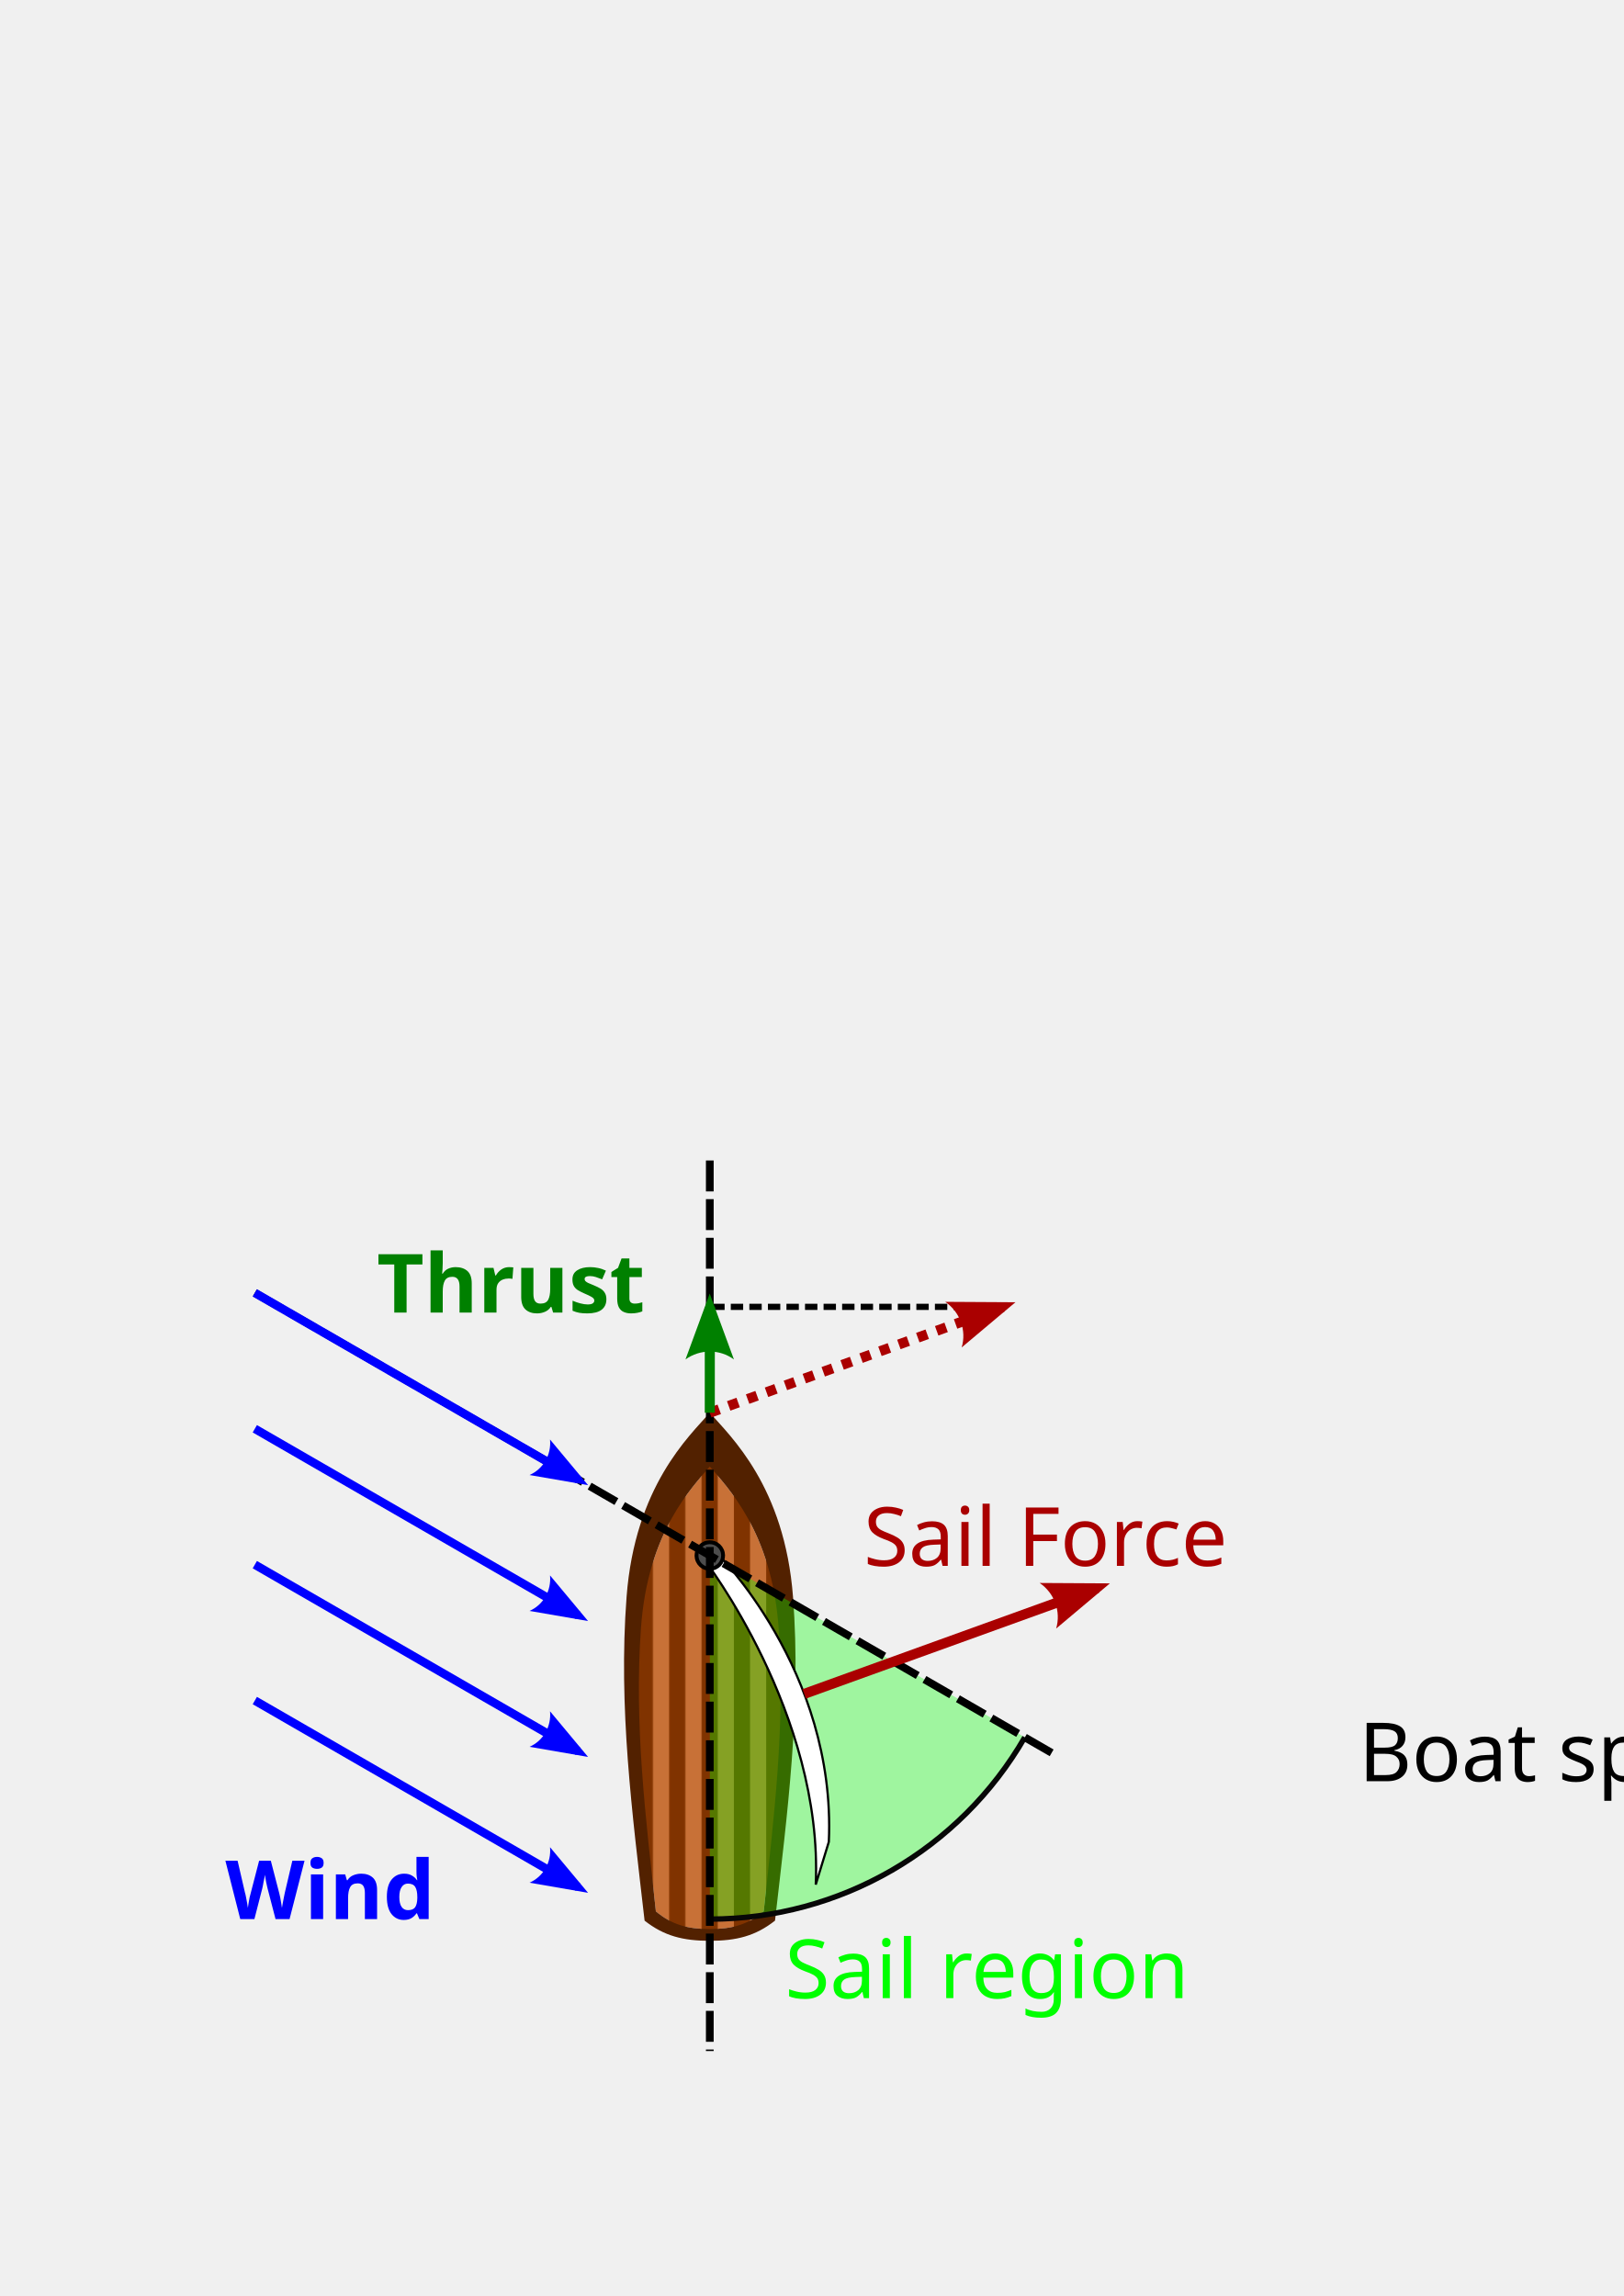
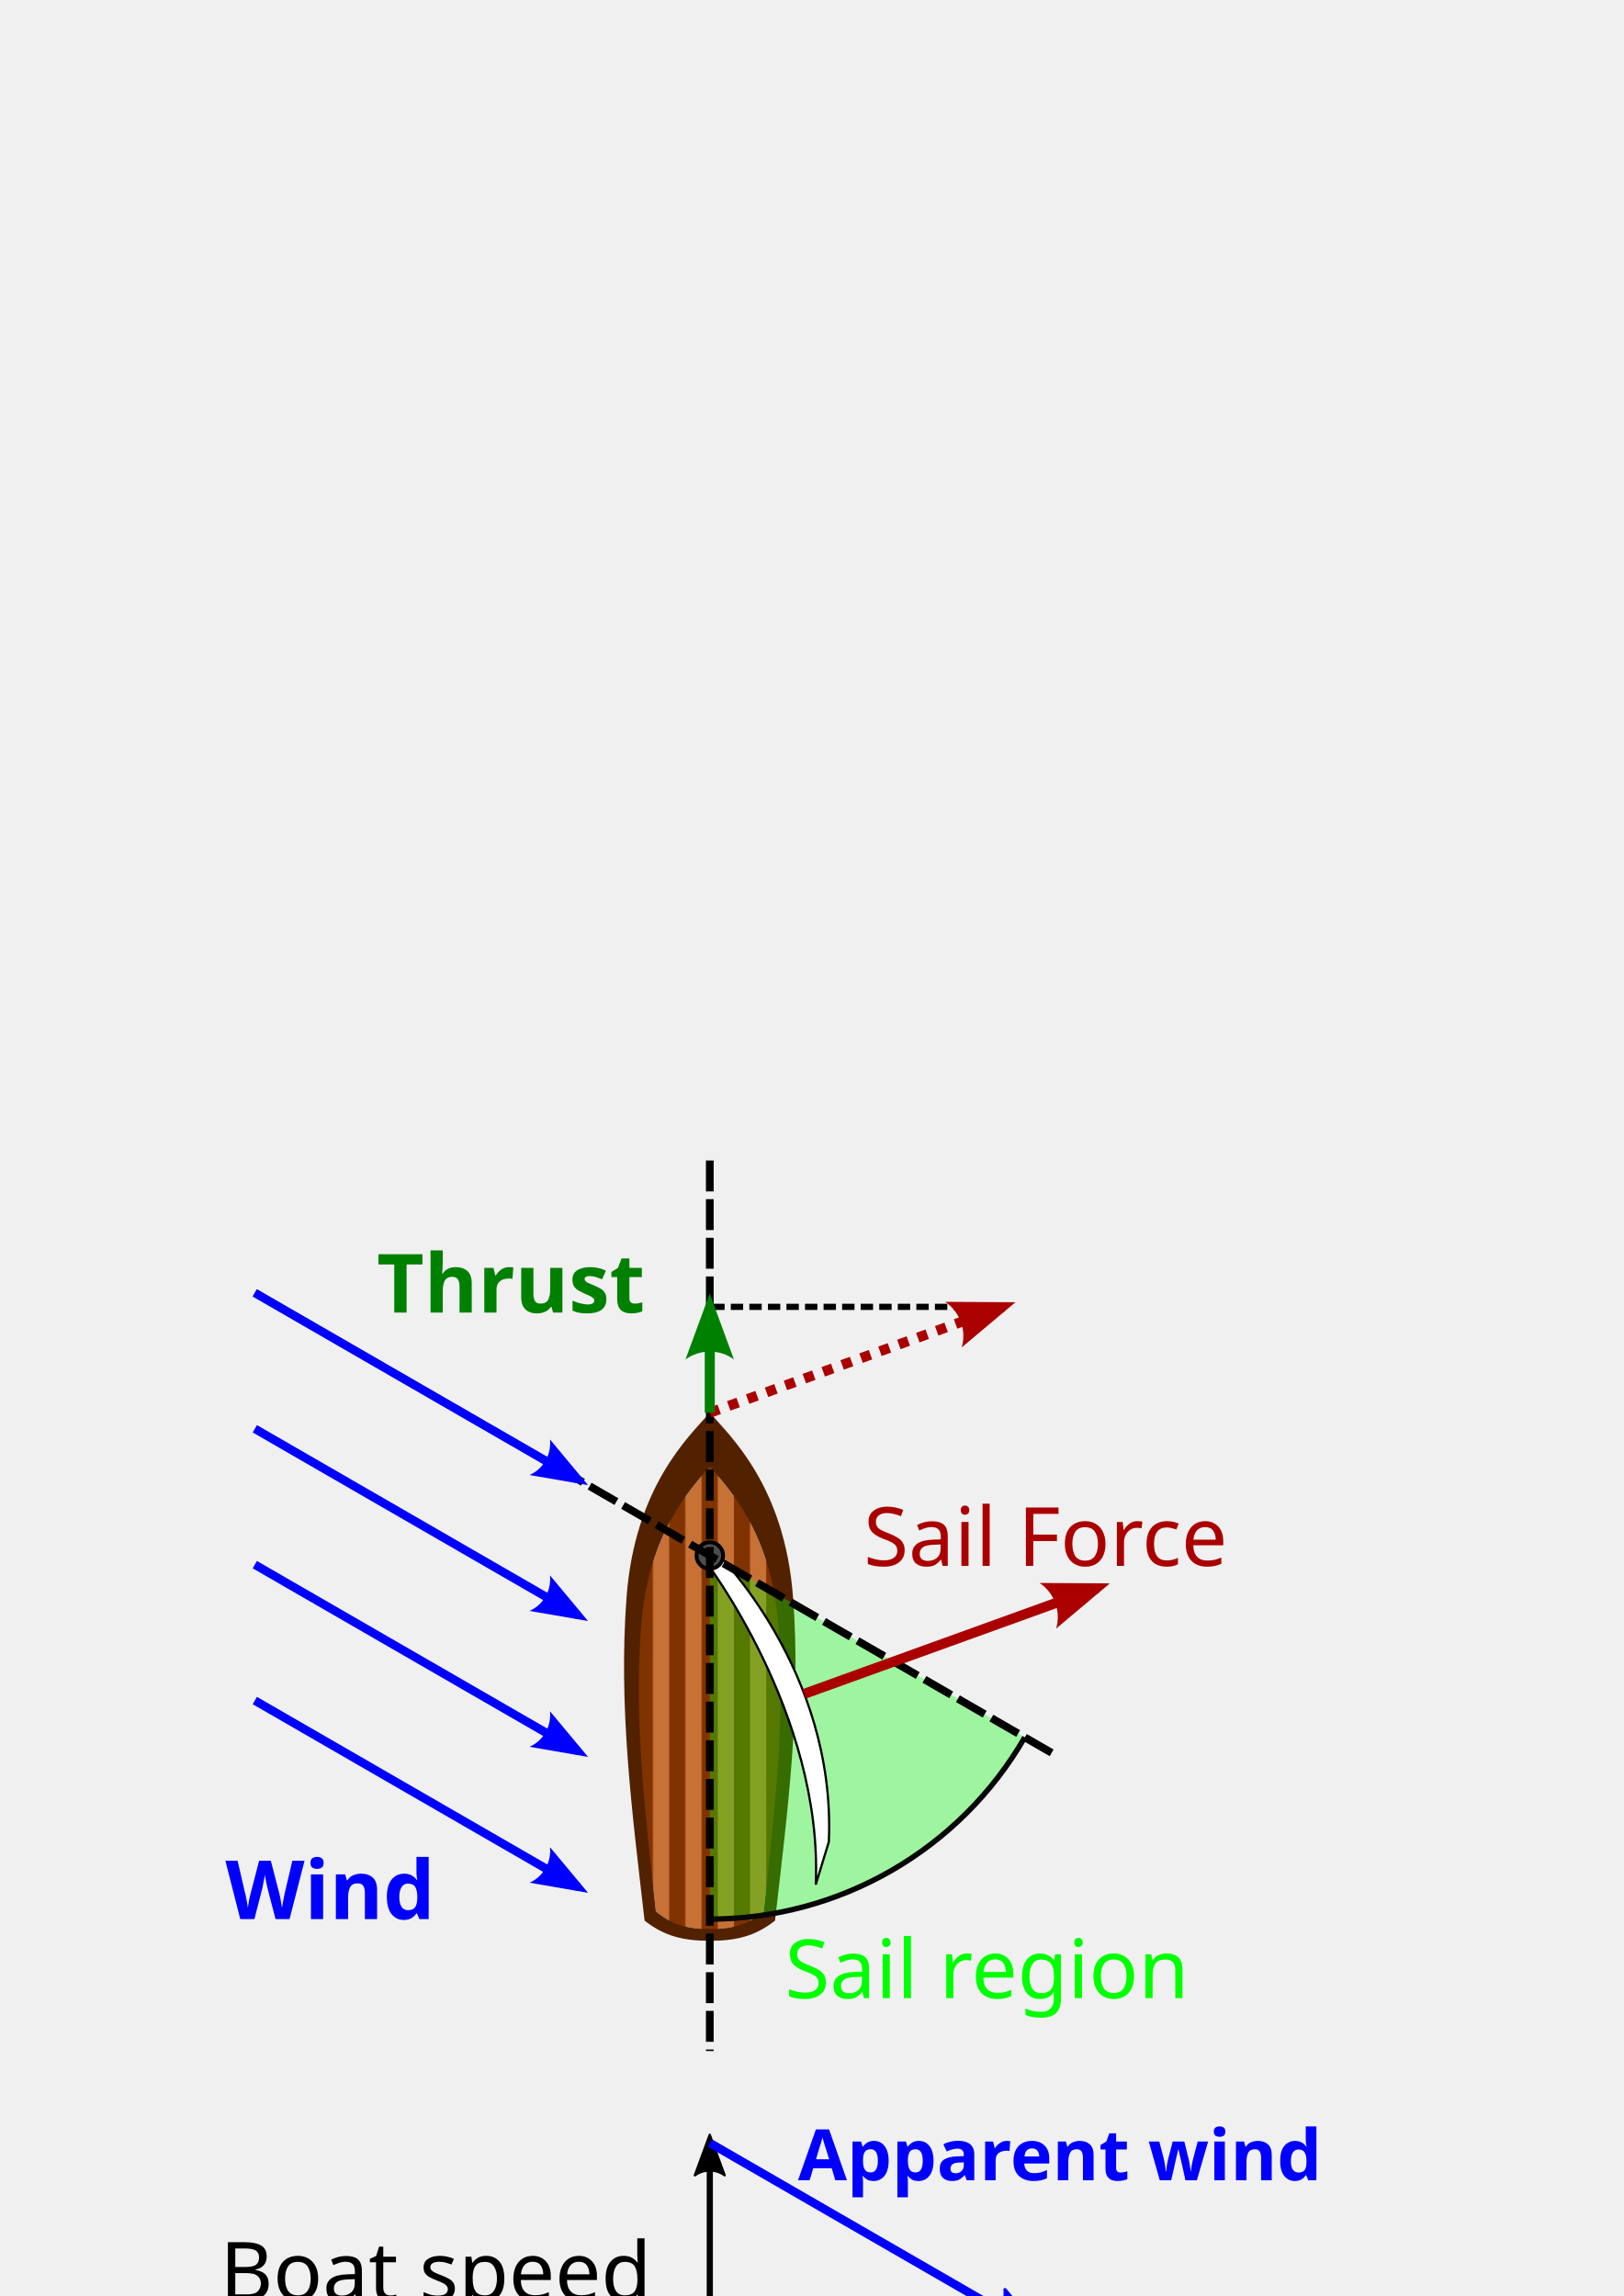
<svg xmlns="http://www.w3.org/2000/svg" xmlns:xlink="http://www.w3.org/1999/xlink" width="210mm" height="297mm" viewBox="0 0 210 297" version="1.1" id="svg2435">
  <defs id="defs2432">
+     <marker style="overflow:visible;" id="marker1023" refX="0.0" refY="0.0" orient="auto">
+       <path transform="scale(0.6) rotate(180) translate(0,0)" d="M 8.719,4.034 L -2.207,0.016 L 8.719,-4.002 C 6.973,-1.63 6.983,1.616 8.719,4.034 z " style="fill-rule:evenodd;fill:#0000ff;stroke-width:0.625;stroke-linejoin:round;stroke:#0000ff;stroke-opacity:1;fill-opacity:1" id="path1021" />
+     </marker>
+     <marker style="overflow:visible;" id="marker1013" refX="0.0" refY="0.0" orient="auto">
+       <path transform="scale(0.6) rotate(180) translate(0,0)" d="M 8.719,4.034 L -2.207,0.016 L 8.719,-4.002 C 6.973,-1.63 6.983,1.616 8.719,4.034 z " style="fill-rule:evenodd;fill:context-stroke;stroke-width:0.625;stroke-linejoin:round;stroke:#000000;stroke-opacity:1" id="path1011" />
+     </marker>
+     <marker style="overflow:visible;" id="marker1003" refX="0.0" refY="0.0" orient="auto">
+       <path transform="scale(0.6) rotate(180) translate(0,0)" d="M 8.719,4.034 L -2.207,0.016 L 8.719,-4.002 C 6.973,-1.63 6.983,1.616 8.719,4.034 z " style="fill-rule:evenodd;fill:context-stroke;stroke-width:0.625;stroke-linejoin:round;stroke:#000000;stroke-opacity:1" id="path1001" />
+     </marker>
    <marker style="overflow:visible;" id="Arrow2Mend" refX="0.0" refY="0.0" orient="auto">
      <path transform="scale(0.6) rotate(180) translate(0,0)" d="M 8.719,4.034 L -2.207,0.016 L 8.719,-4.002 C 6.973,-1.63 6.983,1.616 8.719,4.034 z " style="fill-rule:evenodd;fill:context-stroke;stroke-width:0.625;stroke-linejoin:round;" id="path1376" />
    </marker>
    <marker style="overflow:visible;" id="Arrow1Lend" refX="0.0" refY="0.0" orient="auto">
      <path transform="scale(0.8) rotate(180) translate(12.5,0)" style="fill-rule:evenodd;fill:context-stroke;stroke:context-stroke;stroke-width:1.0pt;" d="M 0.0,0.0 L 5.0,-5.0 L -12.5,0.0 L 5.0,5.0 L 0.0,0.0 z " id="path1352" />
    </marker>
    <marker style="overflow:visible" id="marker2750" refX="0.0" refY="0.0" orient="auto">
      <path transform="scale(0.8) translate(12.5,0)" style="fill-rule:evenodd;fill:context-stroke;stroke:context-stroke;stroke-width:1.0pt" d="M 0.0,0.0 L 5.0,-5.0 L -12.5,0.0 L 5.0,5.0 L 0.0,0.0 z " id="path2748" />
    </marker>
    <marker style="overflow:visible" id="Arrow1Lstart" refX="0.0" refY="0.0" orient="auto">
      <path transform="scale(0.8) translate(12.5,0)" style="fill-rule:evenodd;fill:context-stroke;stroke:context-stroke;stroke-width:1.0pt" d="M 0.0,0.0 L 5.0,-5.0 L -12.5,0.0 L 5.0,5.0 L 0.0,0.0 z " id="path1349" />
    </marker>
    <pattern xlink:href="#pattern2892" id="pattern2901" patternTransform="matrix(0.3273048,0,0,0.04920585,69.79616,244.0543)" />
    <pattern patternUnits="userSpaceOnUse" width="12.79" height="274.352" patternTransform="translate(352.3263,684.7939)" id="pattern2892">
      <g id="g2890" transform="matrix(3.779528,0,0,3.779528,-352.3263,-684.7939)">
        <rect style="fill:#803300;fill-opacity:1;stroke:none" transform="scale(0.2645833)" width="6.395" height="274.352" x="352.326" y="684.794" id="rect2882" />
        <rect style="fill:#803300;fill-opacity:0;stroke:none;stroke-width:0.265" width="1.692" height="72.589" x="94.912" y="181.185" id="rect2886" />
      </g>
    </pattern>
  </defs>
  <g id="layer1">
-     <path style="fill:none;stroke:#000000;stroke-width:0.8;stroke-linecap:butt;stroke-linejoin:miter;stroke-opacity:1;stroke-miterlimit:4;stroke-dasharray:1.6,0.8;stroke-dashoffset:0" d="M 129.716,169.049 H 91.801" id="path32475" />
+     <path style="fill:none;stroke:#000000;stroke-width:0.8;stroke-linecap:butt;stroke-linejoin:miter;stroke-miterlimit:4;stroke-dasharray:1.6, 0.8;stroke-dashoffset:0;stroke-opacity:1" d="M 129.716,169.049 H 91.801" id="path32475" />
    <path id="path2903" style="display:inline;fill:#c87137;fill-opacity:1;stroke:none;stroke-width:0.5;stroke-linecap:butt;stroke-linejoin:miter;stroke-miterlimit:4;stroke-dasharray:none;stroke-opacity:1" d="m 91.8,189.694 c -2.197,2.658 -8.005,8.331 -8.901,20.874 -0.895,12.543 0.605,24.471 1.926,36.68 2.079,1.738 4.123,2.285 6.974,2.285 2.852,0 4.895,-0.547 6.974,-2.285 1.321,-12.209 2.822,-24.137 1.927,-36.68 -0.895,-12.543 -6.704,-18.215 -8.901,-20.874 z" />
    <path id="path2905" style="display:inline;fill:url(#pattern2901);fill-opacity:1;stroke:none;stroke-width:0.5;stroke-linecap:butt;stroke-linejoin:miter;stroke-miterlimit:4;stroke-dasharray:none;stroke-opacity:1" d="m 91.8,188.932 c -2.253,2.726 -8.209,8.543 -9.127,21.405 -0.918,12.862 0.621,25.094 1.975,37.614 2.132,1.783 4.227,2.343 7.152,2.343 2.924,0 5.019,-0.561 7.151,-2.344 1.355,-12.52 2.894,-24.752 1.976,-37.614 -0.918,-12.862 -6.875,-18.679 -9.128,-21.405 z" />
    <path id="path2901-3" style="display:inline;fill:#522100;fill-opacity:1;stroke:none;stroke-width:0.301px;stroke-linecap:butt;stroke-linejoin:miter;stroke-opacity:1" d="m 91.8,182.746 c -2.657,3.034 -9.681,9.51 -10.763,23.828 -1.083,14.318 0.732,27.934 2.33,41.871 2.514,1.984 4.985,2.609 8.434,2.609 3.448,0 5.92,-0.624 8.434,-2.609 1.598,-13.937 3.413,-27.553 2.33,-41.871 -1.083,-14.318 -8.107,-20.794 -10.764,-23.828 z m 5.29e-4,6.947 c 2.197,2.658 8.006,8.331 8.901,20.874 0.895,12.543 -0.606,24.471 -1.927,36.68 -2.079,1.738 -4.122,2.285 -6.974,2.285 -2.852,0 -4.895,-0.547 -6.974,-2.285 -1.321,-12.209 -2.822,-24.138 -1.926,-36.68 0.895,-12.543 6.704,-18.215 8.901,-20.874 z" />
    <path style="opacity:0.338;fill:#00ff00;fill-opacity:1;stroke:none;stroke-width:1;stroke-miterlimit:4;stroke-dasharray:4, 1;stroke-dashoffset:0" id="path16806" d="M 132.542,224.729 A 47.037,47.037 0 0 1 91.807,248.248 V 201.211 Z" />
    <path style="opacity:1;fill:none;fill-opacity:1;stroke:#070707;stroke-width:0.7;stroke-miterlimit:4;stroke-dasharray:none;stroke-dashoffset:0;stroke-opacity:1" id="path24779" d="M 132.542,224.729 A 47.037,47.037 0 0 1 91.807,248.248" />
    <g id="g2944" transform="rotate(-24.04184,134.9932,390.1898)" style="display:inline">
      <path style="color:#000000;font-style:normal;font-variant:normal;font-weight:normal;font-stretch:normal;font-size:medium;line-height:normal;font-family:sans-serif;font-variant-ligatures:normal;font-variant-position:normal;font-variant-caps:normal;font-variant-numeric:normal;font-variant-alternates:normal;font-variant-east-asian:normal;font-feature-settings:normal;font-variation-settings:normal;text-indent:0;text-align:start;text-decoration:none;text-decoration-line:none;text-decoration-style:solid;text-decoration-color:#000000;letter-spacing:normal;word-spacing:normal;text-transform:none;writing-mode:lr-tb;direction:ltr;text-orientation:mixed;dominant-baseline:auto;baseline-shift:baseline;text-anchor:start;white-space:normal;shape-padding:0;shape-margin:0;inline-size:0;clip-rule:nonzero;display:inline;overflow:visible;visibility:visible;opacity:1;isolation:auto;mix-blend-mode:normal;color-interpolation:sRGB;color-interpolation-filters:linearRGB;solid-color:#000000;solid-opacity:1;vector-effect:none;fill:#ffffff;fill-opacity:1;fill-rule:nonzero;stroke:#000000;stroke-width:0.285px;stroke-linecap:butt;stroke-linejoin:miter;stroke-miterlimit:4;stroke-dasharray:none;stroke-dashoffset:0;stroke-opacity:1;color-rendering:auto;image-rendering:auto;shape-rendering:auto;text-rendering:auto;enable-background:accumulate;stop-color:#000000;stop-opacity:1" d="m 229.04,181.765 -1.754,0.342 c 0,0 5.943,24.509 -3.951,44.288 l 3.797,-4.363 c 9.96,-19.909 1.908,-40.267 1.908,-40.267 z" id="path2907" transform="translate(-55.62507,18.07572)" />
      <circle style="opacity:1;fill:#4d4d4d;fill-opacity:1;stroke:#000000;stroke-width:0.5;stroke-miterlimit:4;stroke-dasharray:none;stroke-opacity:1" id="circle2909" cx="228.163" cy="181.936" r="1.718" transform="translate(-55.62507,18.07572)" />
    </g>
-     <path style="fill:none;stroke:#000000;stroke-width:1;stroke-linecap:butt;stroke-linejoin:miter;stroke-opacity:1;stroke-miterlimit:4;stroke-dasharray:4,1;stroke-dashoffset:0" d="m 32.957,167.24 58.845,33.974 44.837,25.887" id="path3009" />
+     <path style="fill:none;stroke:#000000;stroke-width:1;stroke-linecap:butt;stroke-linejoin:miter;stroke-miterlimit:4;stroke-dasharray:4, 1;stroke-dashoffset:0;stroke-opacity:1" d="m 32.957,167.24 58.845,33.974 44.837,25.887" id="path3009" />
    <path style="fill:#0000ff;stroke:#0000ff;stroke-width:1.1;stroke-linecap:butt;stroke-linejoin:miter;stroke-miterlimit:4;stroke-dasharray:none;stroke-opacity:1;marker-end:url(#Arrow2Mend)" d="M 32.957,167.24 74.789,191.392" id="path2687" />
    <path style="fill:none;stroke:#000000;stroke-width:1;stroke-linecap:butt;stroke-linejoin:miter;stroke-miterlimit:4;stroke-dasharray:4, 1;stroke-dashoffset:0;stroke-opacity:1" d="m 91.801,150.116 4e-6,59.185 10e-7,56.011" id="path3116" />
    <text xml:space="preserve" style="font-style:normal;font-weight:normal;font-size:10.583px;line-height:1.25;font-family:sans-serif;fill:#0000ff;fill-opacity:1;stroke:none;stroke-width:0.265" x="29.152" y="248.246" id="text3939">
      <tspan id="tspan15844" style="font-style:normal;font-variant:normal;font-weight:bold;font-stretch:normal;font-size:10.583px;font-family:sans-serif;-inkscape-font-specification:'sans-serif, Bold';font-variant-ligatures:normal;font-variant-caps:normal;font-variant-numeric:normal;font-variant-east-asian:normal" x="29.152" y="248.246">Wind</tspan>
    </text>
    <text xml:space="preserve" style="font-style:normal;font-weight:normal;font-size:10.583px;line-height:1.25;font-family:sans-serif;opacity:1;fill:#00ff00;fill-opacity:1;stroke:none;stroke-width:0.3;stroke-miterlimit:4;stroke-dasharray:none" x="101.511" y="258.473" id="text19059">
-       <tspan id="tspan19057" style="fill:#00ff00;fill-opacity:1;stroke-width:0.3;stroke:none;stroke-miterlimit:4;stroke-dasharray:none" x="101.511" y="258.473">Sail region</tspan>
+       <tspan id="tspan19057" style="fill:#00ff00;fill-opacity:1;stroke:none;stroke-width:0.3;stroke-miterlimit:4;stroke-dasharray:none" x="101.511" y="258.473">Sail region</tspan>
    </text>
    <path style="fill:none;stroke:#aa0000;stroke-width:1.3;stroke-linecap:butt;stroke-linejoin:miter;stroke-miterlimit:4;stroke-dasharray:none;stroke-opacity:1;marker-end:url(#Arrow2Mend)" d="M 104.016,219.112 141.932,205.415" id="path20312" />
    <text xml:space="preserve" style="font-style:normal;font-weight:normal;font-size:10.583px;line-height:1.25;font-family:sans-serif;fill:#aa0000;fill-opacity:1;stroke:none;stroke-width:0.265" x="111.691" y="202.552" id="text21205">
      <tspan id="tspan21203" style="fill:#aa0000;fill-opacity:1;stroke-width:0.265" x="111.691" y="202.552">Sail Force</tspan>
    </text>
    <path style="fill:#0000ff;stroke:#0000ff;stroke-width:1.1;stroke-linecap:butt;stroke-linejoin:miter;stroke-miterlimit:4;stroke-dasharray:none;stroke-opacity:1;marker-end:url(#Arrow2Mend)" d="M 32.957,184.818 74.789,208.97" id="path31558" />
    <path style="fill:#0000ff;stroke:#0000ff;stroke-width:1.1;stroke-linecap:butt;stroke-linejoin:miter;stroke-miterlimit:4;stroke-dasharray:none;stroke-opacity:1;marker-end:url(#Arrow2Mend)" d="M 32.957,202.396 74.789,226.548" id="path31761" />
    <path style="fill:#0000ff;stroke:#0000ff;stroke-width:1.1;stroke-linecap:butt;stroke-linejoin:miter;stroke-miterlimit:4;stroke-dasharray:none;stroke-opacity:1;marker-end:url(#Arrow2Mend)" d="M 32.957,219.974 74.789,244.126" id="path31763" />
-     <path style="fill:none;stroke:#aa0000;stroke-width:1.3;stroke-linecap:butt;stroke-linejoin:miter;stroke-miterlimit:4;stroke-dasharray:1.3,1.3;stroke-opacity:1;marker-end:url(#Arrow2Mend);stroke-dashoffset:0" d="M 91.8,182.746 129.716,169.049" id="path32085" />
+     <path style="fill:none;stroke:#aa0000;stroke-width:1.3;stroke-linecap:butt;stroke-linejoin:miter;stroke-miterlimit:4;stroke-dasharray:1.3, 1.3;stroke-dashoffset:0;stroke-opacity:1;marker-end:url(#Arrow2Mend)" d="M 91.8,182.746 129.716,169.049" id="path32085" />
    <path style="fill:#00ff00;stroke:#008000;stroke-width:1.3;stroke-linecap:butt;stroke-linejoin:miter;stroke-miterlimit:4;stroke-dasharray:none;stroke-dashoffset:0;stroke-opacity:1;marker-end:url(#Arrow2Mend)" d="m 91.8,182.746 0.002,-13.697" id="path32126" />
    <text xml:space="preserve" style="font-style:normal;font-variant:normal;font-weight:bold;font-stretch:normal;font-size:10.583px;line-height:1.25;font-family:sans-serif;-inkscape-font-specification:'sans-serif, Bold';font-variant-ligatures:normal;font-variant-caps:normal;font-variant-numeric:normal;font-variant-east-asian:normal;fill:#008000;fill-opacity:1;stroke:none;stroke-width:0.265" x="48.727" y="169.785" id="text33566">
      <tspan id="tspan33564" style="font-style:normal;font-variant:normal;font-weight:bold;font-stretch:normal;font-size:10.583px;font-family:sans-serif;-inkscape-font-specification:'sans-serif, Bold';font-variant-ligatures:normal;font-variant-caps:normal;font-variant-numeric:normal;font-variant-east-asian:normal;fill:#008000;fill-opacity:1;stroke-width:0.265" x="48.727" y="169.785">Thrust</tspan>
    </text>
-     <text xml:space="preserve" style="font-style:normal;font-variant:normal;font-weight:bold;font-stretch:normal;font-size:9.172px;line-height:1.25;font-family:sans-serif;-inkscape-font-specification:'sans-serif, Bold';font-variant-ligatures:normal;font-variant-caps:normal;font-variant-numeric:normal;font-variant-east-asian:normal;fill:#0000ff;fill-opacity:1;stroke:none;stroke-width:0.265" x="250.49" y="214.856" id="text39984">
-       <tspan id="tspan39982" style="font-style:normal;font-variant:normal;font-weight:bold;font-stretch:normal;font-size:9.172px;font-family:sans-serif;-inkscape-font-specification:'sans-serif, Bold';font-variant-ligatures:normal;font-variant-caps:normal;font-variant-numeric:normal;font-variant-east-asian:normal;fill:#0000ff;fill-opacity:1;stroke-width:0.265" x="250.49" y="214.856">Apparent wind</tspan>
+     <text xml:space="preserve" style="font-style:normal;font-variant:normal;font-weight:bold;font-stretch:normal;font-size:9.172px;line-height:1.25;font-family:sans-serif;-inkscape-font-specification:'sans-serif, Bold';font-variant-ligatures:normal;font-variant-caps:normal;font-variant-numeric:normal;font-variant-east-asian:normal;fill:#0000ff;fill-opacity:1;stroke:none;stroke-width:0.265" x="103.21" y="282.032" id="text39984">
+       <tspan id="tspan39982" style="font-style:normal;font-variant:normal;font-weight:bold;font-stretch:normal;font-size:9.172px;font-family:sans-serif;-inkscape-font-specification:'sans-serif, Bold';font-variant-ligatures:normal;font-variant-caps:normal;font-variant-numeric:normal;font-variant-east-asian:normal;fill:#0000ff;fill-opacity:1;stroke-width:0.265" x="103.21" y="282.032">Apparent wind</tspan>
    </text>
-     <path id="path44491" style="fill:none;stroke:#000000;stroke-width:0.8;stroke-linecap:butt;stroke-linejoin:miter;stroke-miterlimit:4;stroke-dasharray:none;stroke-opacity:1;marker-end:url(#Arrow2Mend)" d="m 239.082,234.18 h 41.833" />
-     <path style="fill:none;stroke:#000000;stroke-width:0.8;stroke-linecap:butt;stroke-linejoin:miter;stroke-miterlimit:4;stroke-dasharray:none;stroke-opacity:1;marker-end:url(#Arrow2Mend)" d="m 239.082,234.18 4e-5,-24.152" id="path44607" />
-     <text xml:space="preserve" style="font-style:normal;font-weight:normal;font-size:10.583px;line-height:1.25;font-family:sans-serif;fill:#000000;fill-opacity:1;stroke:none;stroke-width:0.265" x="238.986" y="247.107" id="text45634">
-       <tspan id="tspan45632" style="stroke-width:0.265" x="238.986" y="247.107">True wind</tspan>
+     <path id="path44491" style="fill:none;stroke:#000000;stroke-width:0.8;stroke-linecap:butt;stroke-linejoin:miter;stroke-miterlimit:4;stroke-dasharray:none;stroke-opacity:1;marker-end:url(#marker1003)" d="m 91.801,301.356 h 41.833" />
+     <path style="fill:none;stroke:#000000;stroke-width:0.8;stroke-linecap:butt;stroke-linejoin:miter;stroke-miterlimit:4;stroke-dasharray:none;stroke-opacity:1;marker-end:url(#marker1013)" d="m 91.801,301.356 4e-5,-24.152" id="path44607" />
+     <text xml:space="preserve" style="font-style:normal;font-weight:normal;font-size:10.583px;line-height:1.25;font-family:sans-serif;fill:#000000;fill-opacity:1;stroke:none;stroke-width:0.265" x="91.706" y="314.283" id="text45634">
+       <tspan id="tspan45632" style="stroke-width:0.265" x="91.706" y="314.283">True wind</tspan>
    </text>
-     <text xml:space="preserve" style="font-style:normal;font-weight:normal;font-size:10.583px;line-height:1.25;font-family:sans-serif;fill:#000000;fill-opacity:1;stroke:none;stroke-width:0.265" x="175.724" y="230.411" id="text46616">
-       <tspan id="tspan46614" style="stroke-width:0.265" x="175.724" y="230.411">Boat speed</tspan>
+     <text xml:space="preserve" style="font-style:normal;font-weight:normal;font-size:10.583px;line-height:1.25;font-family:sans-serif;fill:#000000;fill-opacity:1;stroke:none;stroke-width:0.265" x="28.444" y="297.587" id="text46616">
+       <tspan id="tspan46614" style="stroke-width:0.265" x="28.444" y="297.587">Boat speed</tspan>
    </text>
-     <path style="fill:#0000ff;stroke:#0000ff;stroke-width:1.1;stroke-linecap:butt;stroke-linejoin:miter;stroke-miterlimit:4;stroke-dasharray:none;stroke-opacity:1;marker-end:url(#Arrow2Mend)" d="m 239.082,210.028 41.833,24.152" id="path38902" />
+     <path style="fill:#0000ff;stroke:#0000ff;stroke-width:1.1;stroke-linecap:butt;stroke-linejoin:miter;stroke-miterlimit:4;stroke-dasharray:none;stroke-opacity:1;marker-end:url(#marker1023)" d="m 91.801,277.204 41.833,24.152" id="path38902" />
  </g>
</svg>
